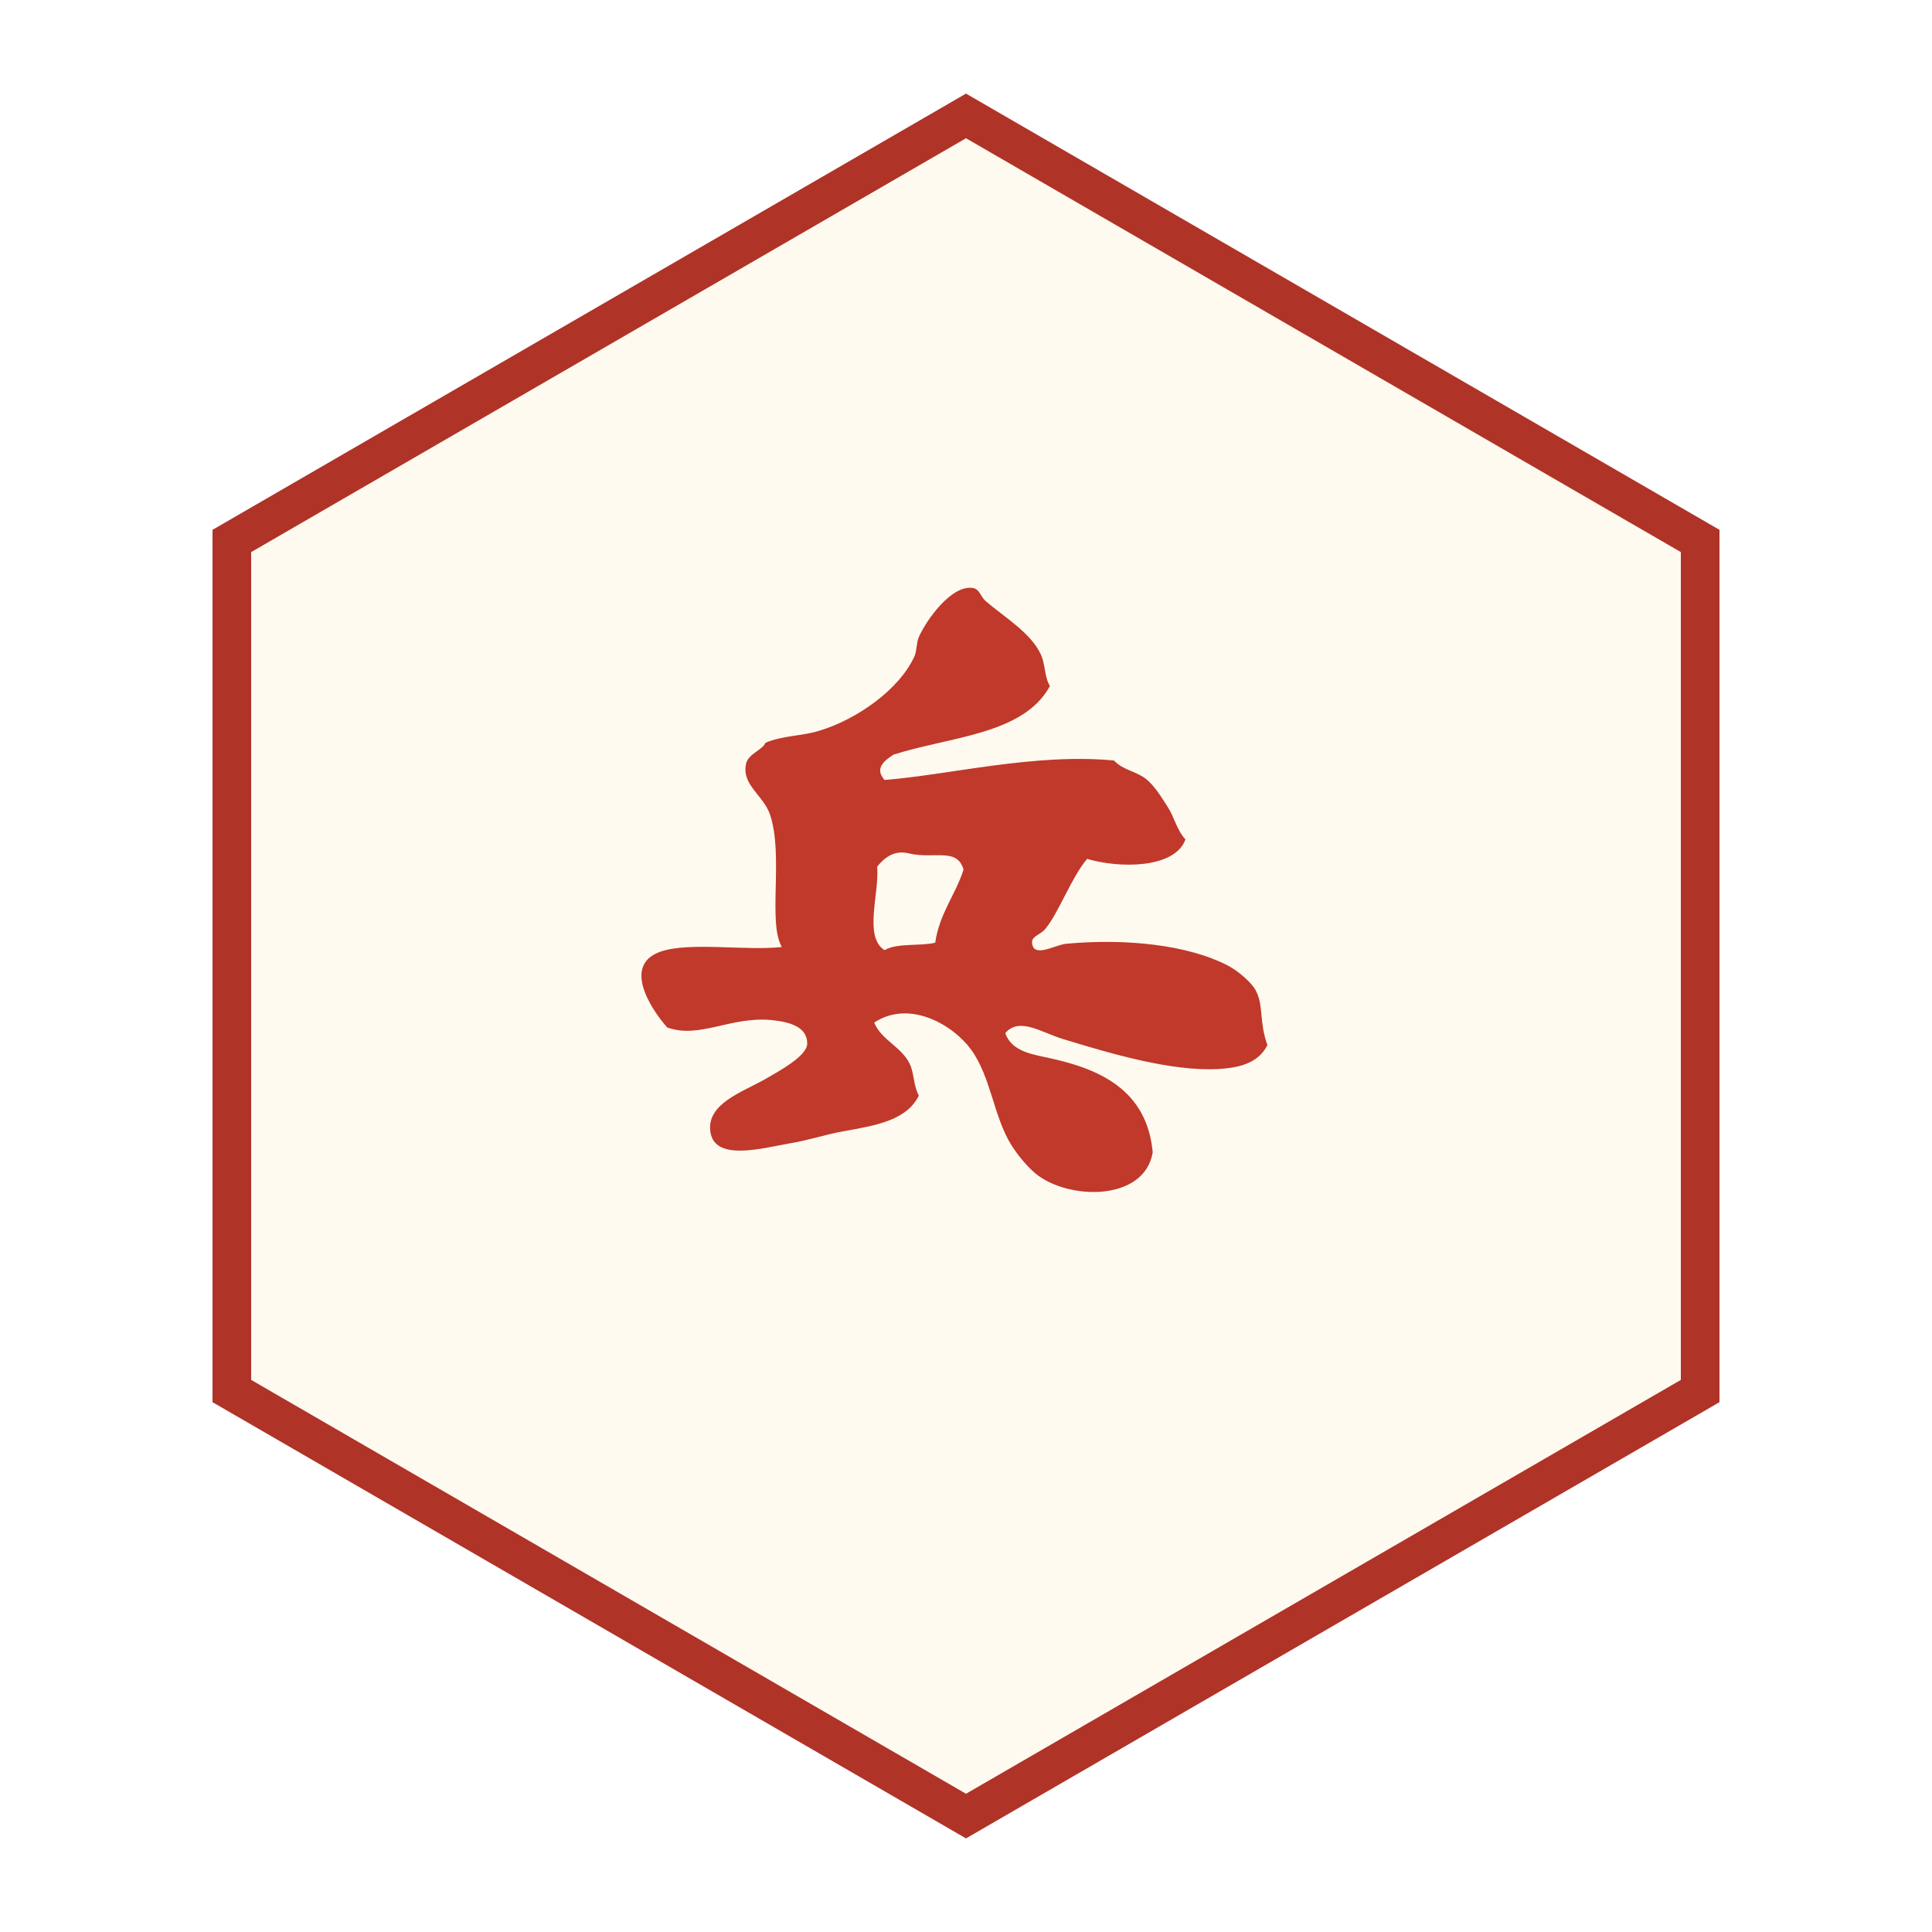
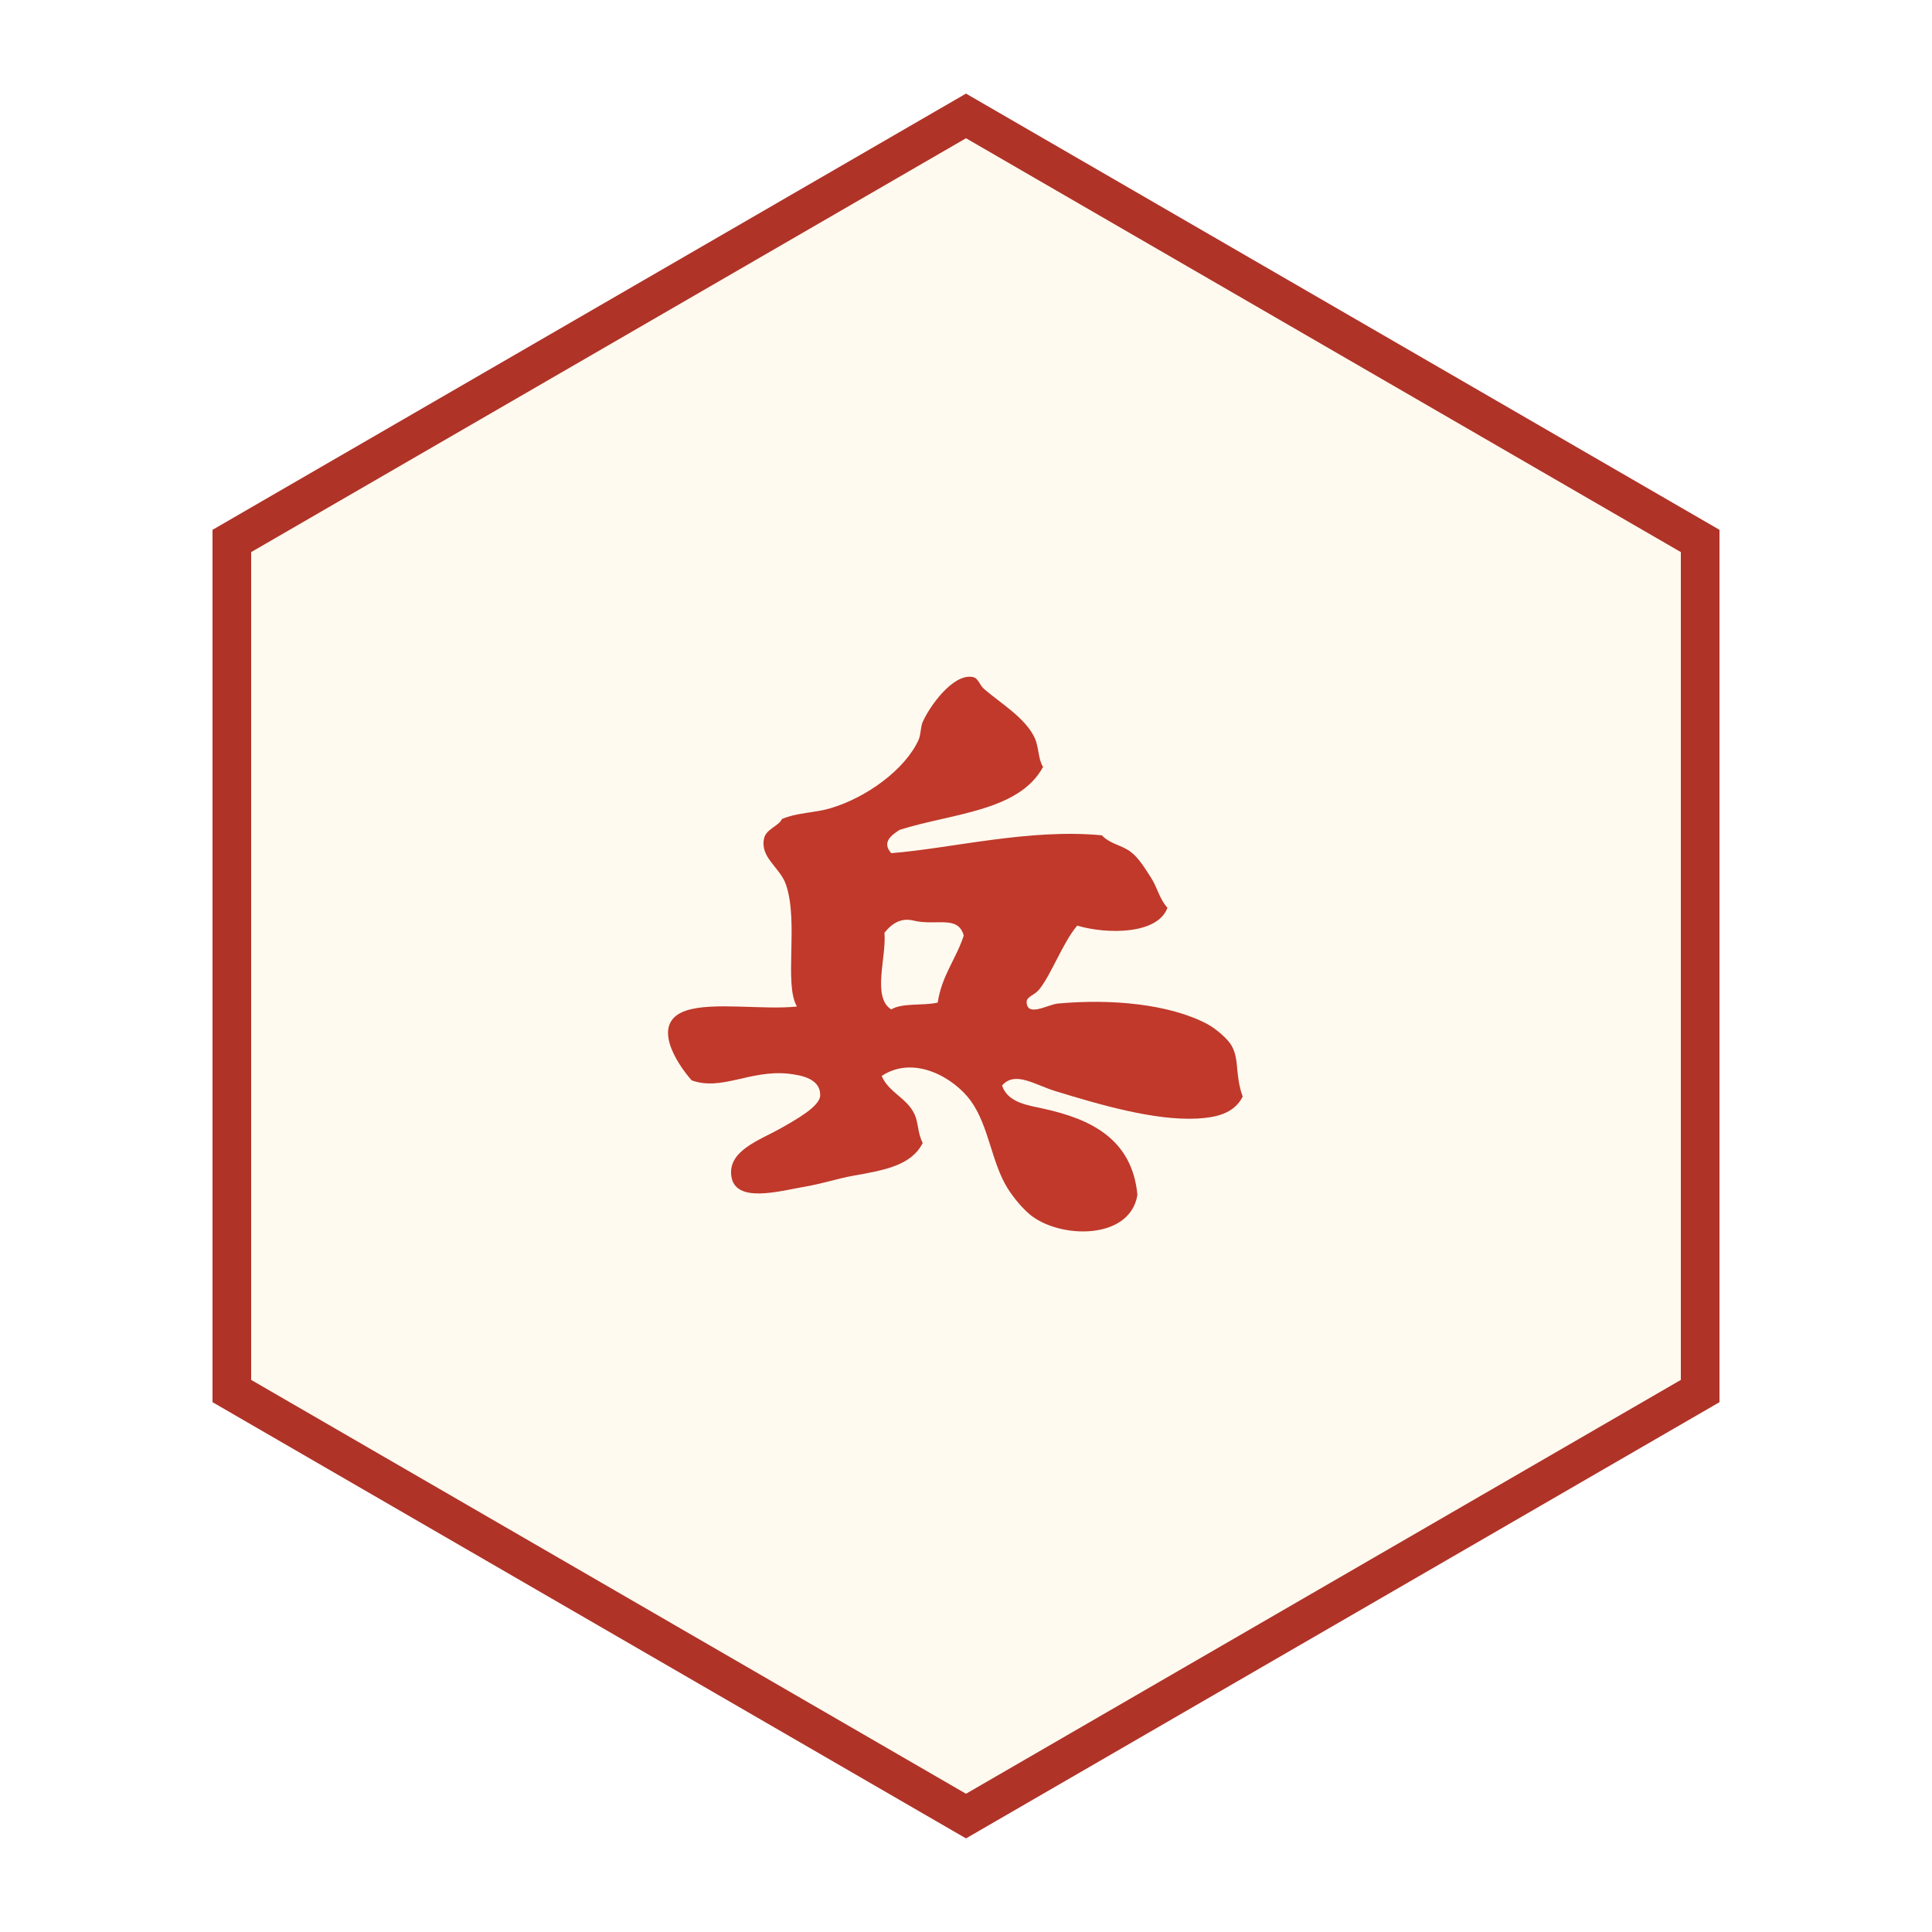
<svg xmlns="http://www.w3.org/2000/svg" viewBox="0 0 100 100" width="256" height="256">
  <defs>
    <clipPath id="piece-clip">
      <polygon points="50,10 84,30 84,70 50,90 16,70 16,30" />
    </clipPath>
  </defs>
  <polygon points="50,6 88,28 88,72 50,94 12,72 12,28" fill="#fffaf0" stroke="#b03328" stroke-width="2" />
  <g clip-path="url(#piece-clip)">
-     <g transform="translate(50 50) scale(1.22) translate(-36.988 -253.861)">
+     <g transform="translate(50 50) translate(0 3.000) scale(1.12) translate(-36.988 -253.861)">
      <path d="M34.547,249.08c-0.627-0.151-1.045,0.214-1.328,0.567c0.102,1.128-0.586,2.978,0.315,3.543     c0.507-0.315,1.484-0.161,2.147-0.317c0.186-1.251,0.852-2.016,1.203-3.098C36.616,248.809,35.609,249.345,34.547,249.08z      M26.143,260.896c-0.168-1.179,1.304-1.662,2.275-2.208c0.696-0.396,1.817-1.013,1.832-1.521     c0.018-0.748-0.791-0.938-1.518-1.013c-1.744-0.161-3.053,0.811-4.423,0.313c-0.72-0.818-1.91-2.673-0.255-3.224     c1.24-0.411,3.58-0.02,5.121-0.188c-0.609-1.039,0.086-3.896-0.506-5.63c-0.278-0.813-1.211-1.247-1.012-2.146     c0.094-0.428,0.7-0.577,0.822-0.888c0.719-0.308,1.537-0.281,2.275-0.508c1.621-0.487,3.412-1.763,4.045-3.157     c0.107-0.245,0.084-0.582,0.188-0.822c0.33-0.743,1.385-2.208,2.275-2.083c0.311,0.038,0.32,0.349,0.568,0.565     c0.754,0.651,1.926,1.347,2.34,2.272c0.189,0.421,0.146,0.95,0.379,1.325c-1.119,2.063-4.229,2.142-6.635,2.91     c-0.313,0.212-0.853,0.546-0.381,1.075c2.797-0.223,6.383-1.147,9.733-0.825c0.38,0.405,0.903,0.443,1.325,0.758     c0.396,0.296,0.683,0.796,0.949,1.202c0.293,0.452,0.383,0.975,0.758,1.388c-0.449,1.246-2.813,1.231-4.17,0.825     c-0.666,0.779-1.199,2.274-1.77,2.966c-0.205,0.25-0.58,0.319-0.568,0.572c0.031,0.707,0.973,0.106,1.453,0.063     c2.497-0.229,5.164,0.032,6.889,0.944c0.414,0.222,0.959,0.692,1.138,1.016c0.36,0.658,0.14,1.313,0.505,2.341     c-0.406,0.813-1.296,0.968-2.085,1.014c-1.989,0.108-4.558-0.652-6.573-1.268c-0.951-0.29-1.863-0.95-2.463-0.257     c0.273,0.81,1.217,0.911,1.958,1.079c2.076,0.463,4.056,1.35,4.298,3.98c-0.354,2.113-3.634,2.031-4.992,0.883     c-0.342-0.291-0.746-0.772-1.011-1.2c-0.753-1.212-0.856-2.879-1.708-4.048c-0.76-1.039-2.602-2.131-4.107-1.138     c0.32,0.763,1.166,1.013,1.518,1.771c0.184,0.399,0.137,0.861,0.378,1.328c-0.521,1.026-1.726,1.253-3.223,1.515     c-0.702,0.125-1.484,0.385-2.275,0.513C28.351,261.589,26.322,262.166,26.143,260.896z" fill="#c0392b" />
    </g>
  </g>
</svg>
